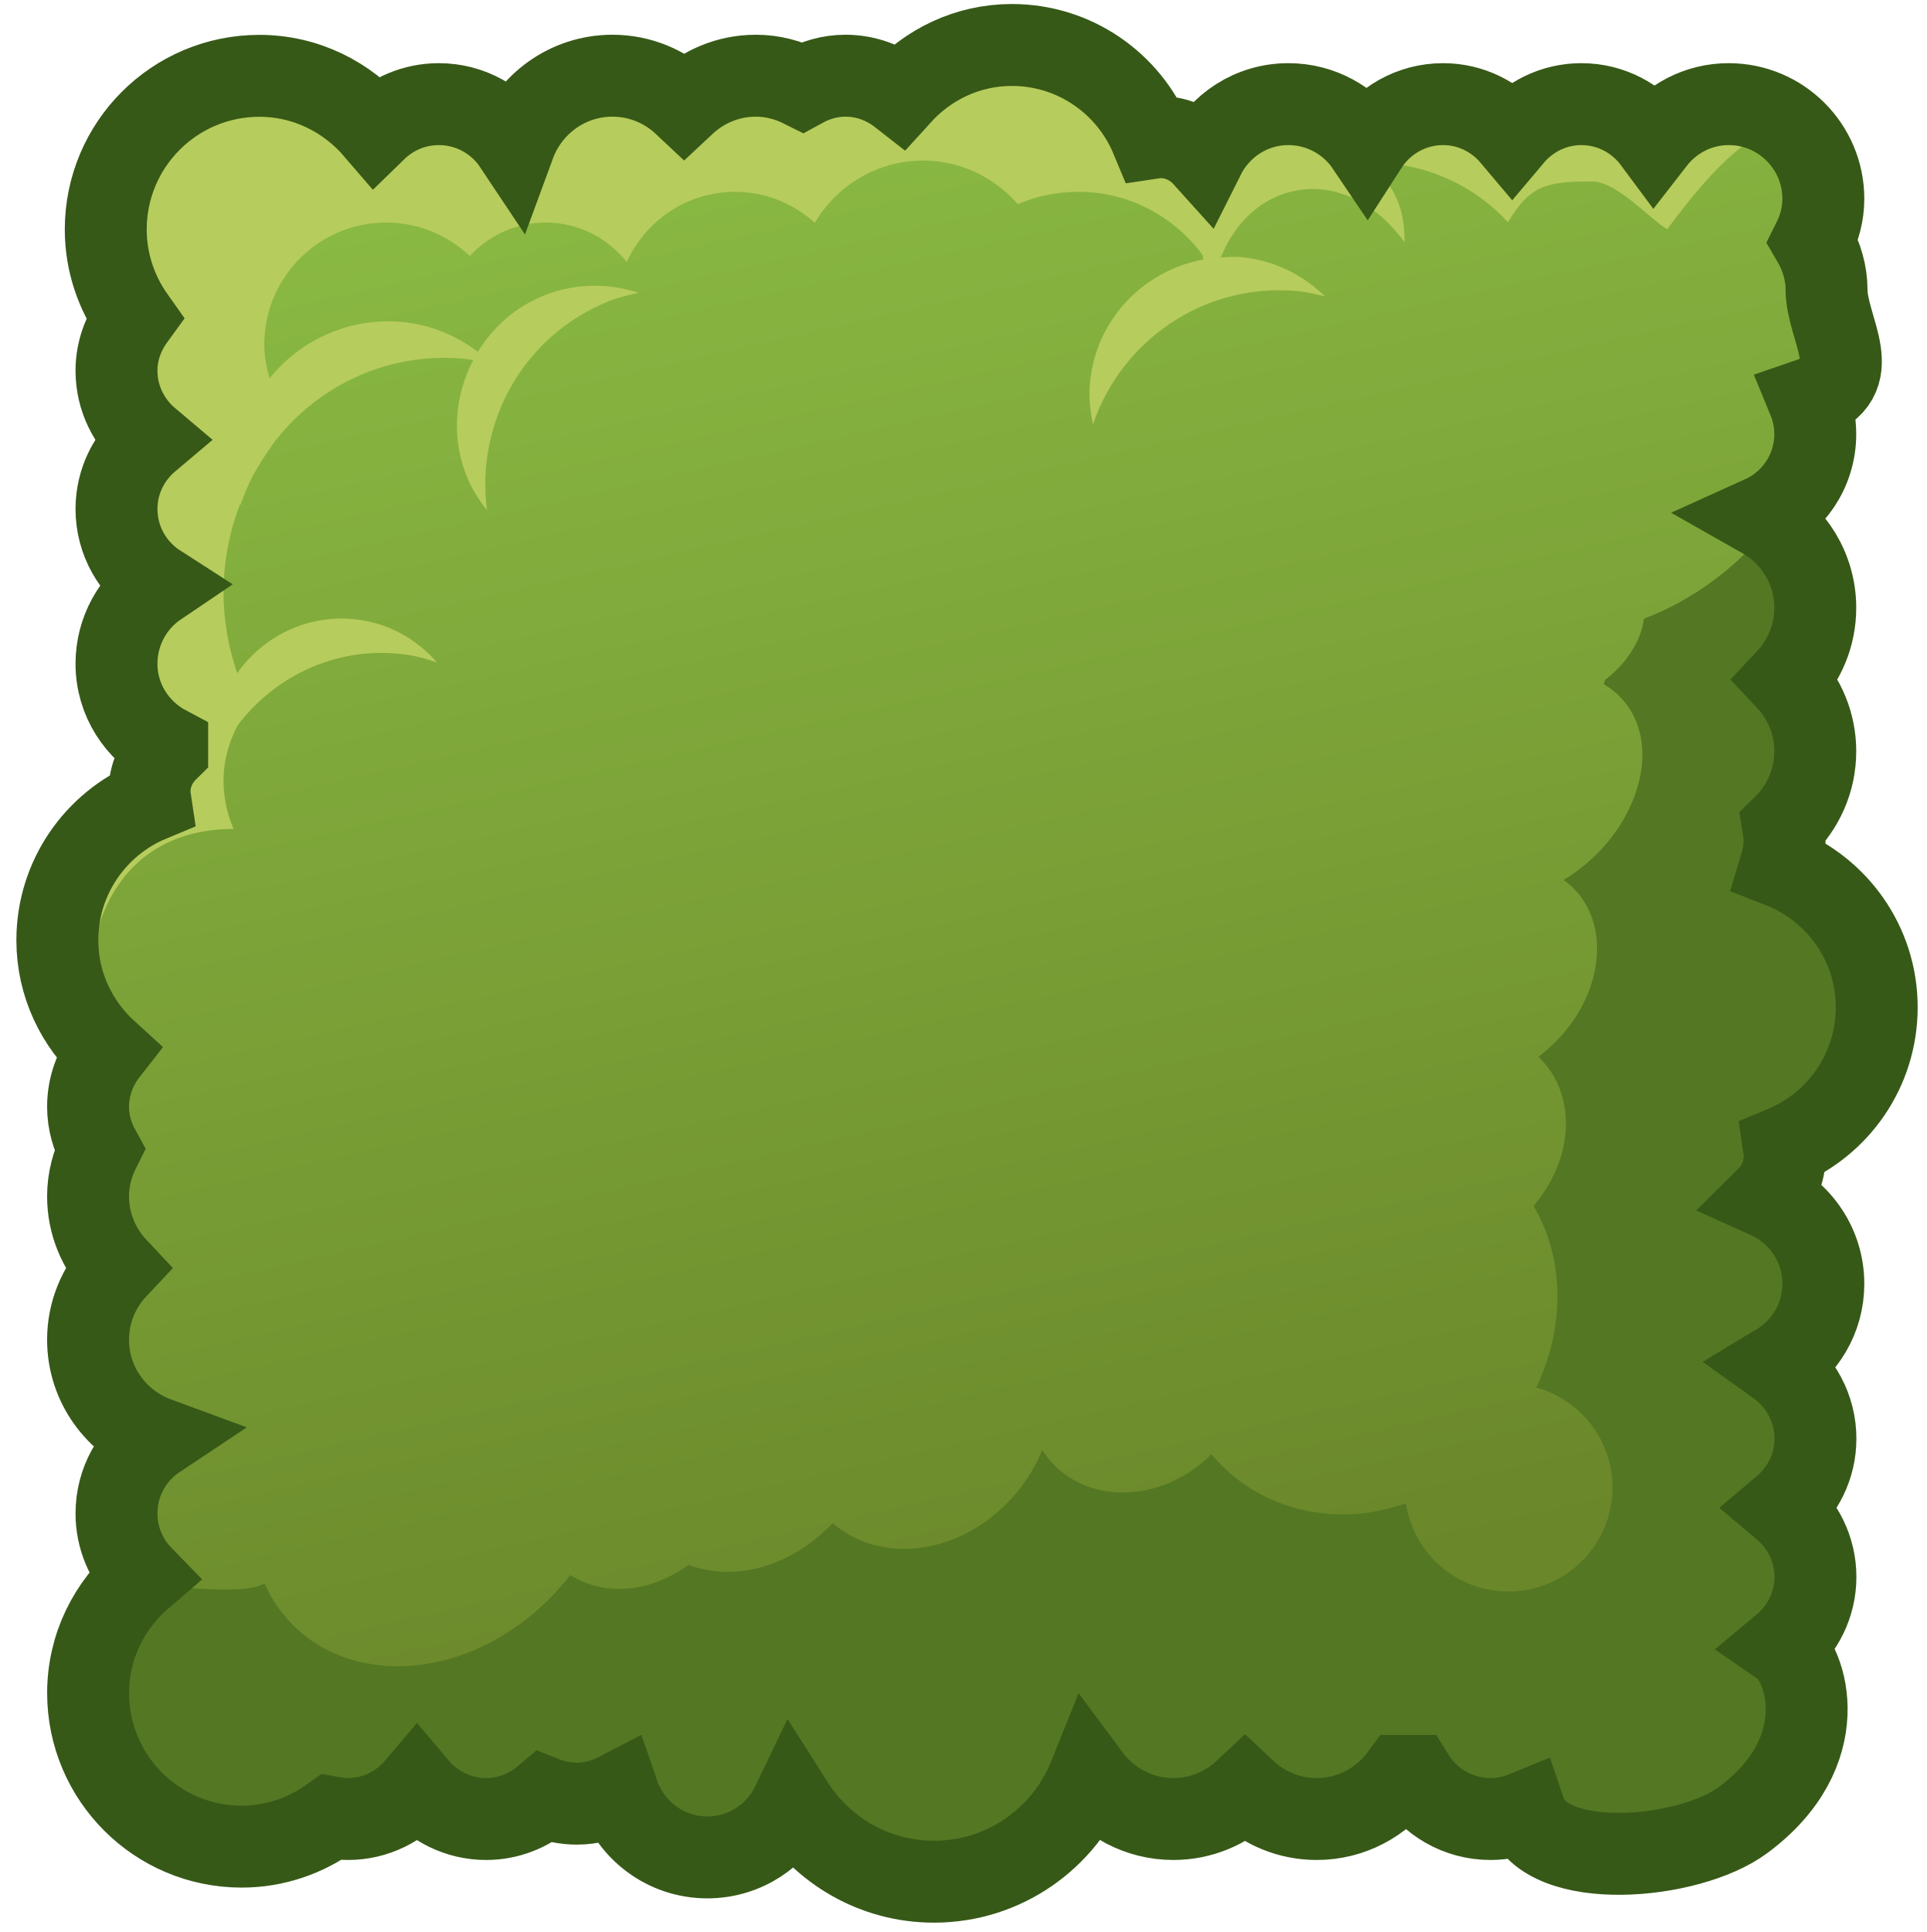
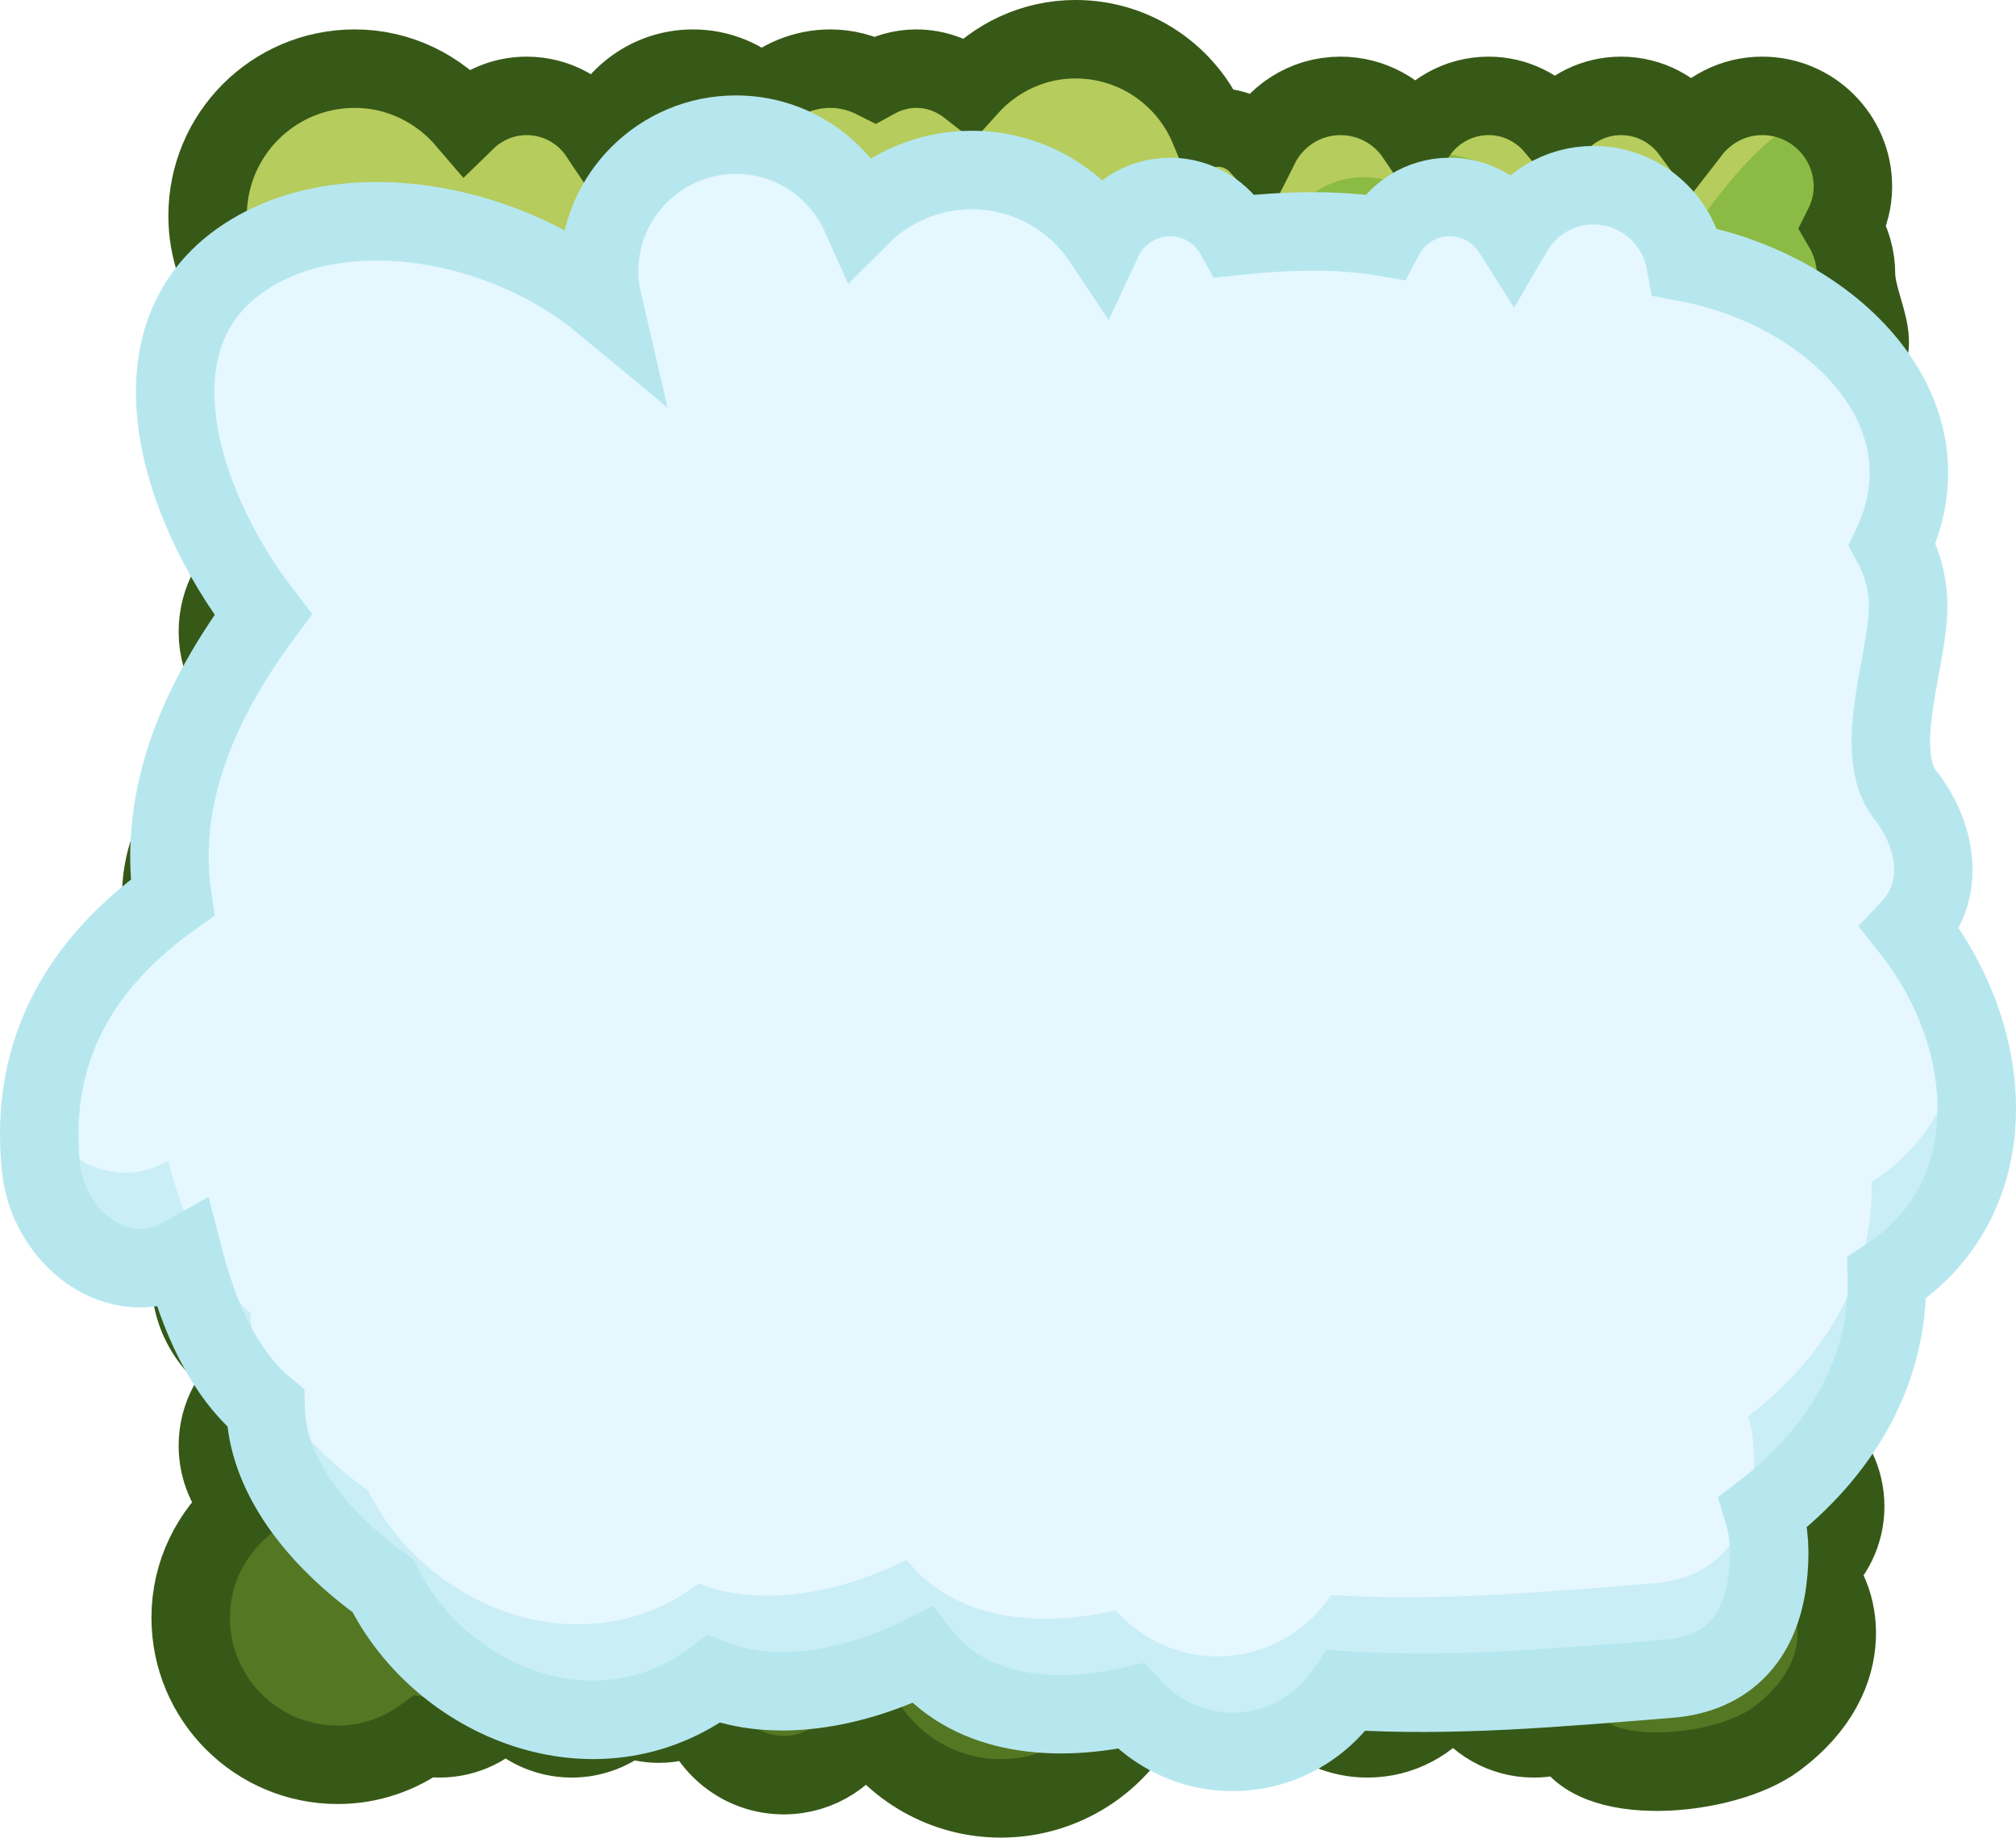
- <svg xmlns="http://www.w3.org/2000/svg" xml:space="preserve" version="1.1" viewBox="0 0 47.035 47.161" enable-background="new 0 0 47.035 47.161">
-   <linearGradient id="a" y2="39.89" gradientUnits="userSpaceOnUse" y1="1.354" x2="27.14" x1="18.365">
-     <stop stop-color="#8BBB44" offset=".002" />
-     <stop stop-color="#6A872A" offset="1" />
-   </linearGradient>
-   <path d="m45.82 24.589c0-1.565-0.979-2.894-2.354-3.43 0.061-0.201 0.104-0.411 0.104-0.633 0-0.119-0.017-0.233-0.035-0.347 0.482-0.467 0.785-1.117 0.785-1.841 0-0.679-0.269-1.292-0.699-1.75 0.431-0.458 0.699-1.071 0.699-1.75 0-0.958-0.531-1.782-1.31-2.222 0.771-0.348 1.31-1.119 1.31-2.02 0-0.301-0.062-0.586-0.17-0.848 1.477-0.504 0.445-1.694 0.445-2.684 0-0.378-0.111-0.8-0.332-1.177 0.157-0.312 0.254-0.66 0.254-1.033 0-1.277-1.035-2.312-2.312-2.312-0.743 0-1.397 0.357-1.82 0.902-0.404-0.545-1.046-0.902-1.776-0.902-0.68 0-1.281 0.312-1.688 0.795-0.406-0.482-1.007-0.795-1.688-0.795-0.782 0-1.466 0.408-1.86 1.02-0.415-0.615-1.119-1.02-1.918-1.02-0.906 0-1.682 0.525-2.062 1.285-0.263-0.292-0.64-0.479-1.063-0.479-0.075 0-0.148 0.011-0.221 0.022-0.555-1.334-1.869-2.272-3.404-2.272-1.083 0-2.048 0.476-2.723 1.22-0.371-0.29-0.832-0.47-1.34-0.47-0.382 0-0.735 0.106-1.048 0.278-0.345-0.173-0.728-0.278-1.14-0.278-0.679 0-1.291 0.269-1.75 0.699-0.458-0.431-1.071-0.699-1.75-0.699-1.104 0-2.036 0.702-2.396 1.682-0.397-0.596-1.074-0.988-1.844-0.988-0.602 0-1.146 0.242-1.545 0.631-0.687-0.801-1.696-1.322-2.837-1.322-2.071 0-3.75 1.679-3.75 3.75 0 0.808 0.261 1.551 0.694 2.162-0.264 0.363-0.432 0.801-0.432 1.285 0 0.68 0.312 1.281 0.795 1.688-0.482 0.406-0.795 1.008-0.795 1.688 0 0.782 0.408 1.467 1.02 1.86-0.615 0.415-1.02 1.12-1.02 1.918 0 0.886 0.506 1.642 1.238 2.029v0.085c-0.263 0.26-0.432 0.613-0.432 1.011 0 0.075 0.011 0.148 0.022 0.221-1.333 0.555-2.272 1.869-2.272 3.404 0 1.083 0.476 2.048 1.22 2.724-0.29 0.371-0.47 0.832-0.47 1.339 0 0.382 0.106 0.735 0.278 1.048-0.173 0.345-0.278 0.729-0.278 1.14 0 0.679 0.269 1.292 0.699 1.75-0.431 0.458-0.699 1.071-0.699 1.75 0 1.104 0.702 2.036 1.682 2.397-0.596 0.396-0.988 1.074-0.988 1.844 0 0.602 0.242 1.145 0.631 1.544-0.804 0.688-1.324 1.697-1.324 2.839 0 2.07 1.679 3.75 3.75 3.75 0.818 0 1.57-0.27 2.187-0.715 0.132 0.024 0.266 0.041 0.404 0.041 0.681 0 1.281-0.312 1.688-0.795 0.406 0.482 1.008 0.795 1.688 0.795 0.544 0 1.036-0.203 1.422-0.529 0.247 0.097 0.513 0.154 0.794 0.154 0.365 0 0.704-0.098 1.007-0.256 0.311 0.91 1.163 1.568 2.179 1.568 0.92 0 1.708-0.541 2.08-1.318 0.726 1.145 1.996 1.911 3.452 1.911 1.722 0 3.189-1.065 3.794-2.571 0.467 0.629 1.208 1.041 2.051 1.041 0.679 0 1.292-0.269 1.75-0.699 0.459 0.431 1.071 0.699 1.75 0.699 0.848 0 1.594-0.416 2.06-1.051h0.304c0.391 0.629 1.083 1.051 1.878 1.051 0.301 0 0.587-0.062 0.849-0.17 0.503 1.477 3.996 1.177 5.319 0.196 2.25-1.667 1.563-3.822 0.961-4.24 0.488-0.406 0.806-1.01 0.806-1.695 0-0.68-0.312-1.281-0.795-1.688 0.482-0.406 0.795-1.008 0.795-1.688 0-0.744-0.371-1.4-0.934-1.803 0.672-0.404 1.127-1.133 1.127-1.976 0-0.939-0.562-1.744-1.367-2.106 0.262-0.26 0.424-0.62 0.424-1.019 0-0.075-0.011-0.148-0.022-0.222 1.33-0.554 2.268-1.867 2.268-3.403z" fill="url(#a)" />
-   <g fill="#B6CC5C">
-     <path d="m2.294 26.255c0.047 0.001 0.093 0.005 0.14 0.007-0.008-0.076-0.008-0.155-0.012-0.233-0.04 0.077-0.097 0.144-0.128 0.226z" />
-     <path d="m42.205 2.544c-0.743 0-1.397 0.357-1.82 0.902-0.404-0.545-1.046-0.902-1.776-0.902-0.68 0-1.281 0.312-1.688 0.795-0.406-0.482-1.007-0.795-1.688-0.795-0.782 0-1.466 0.408-1.86 1.02-0.415-0.615-1.119-1.02-1.918-1.02-0.906 0-1.682 0.525-2.062 1.285-0.263-0.292-0.64-0.479-1.063-0.479-0.075 0-0.148 0.011-0.221 0.022-0.555-1.334-1.869-2.272-3.404-2.272-1.083 0-2.048 0.476-2.723 1.22-0.371-0.29-0.832-0.47-1.34-0.47-0.382 0-0.735 0.106-1.048 0.278-0.345-0.173-0.728-0.278-1.14-0.278-0.679 0-1.291 0.269-1.75 0.699-0.458-0.431-1.071-0.699-1.75-0.699-1.104 0-2.036 0.702-2.396 1.682-0.397-0.596-1.074-0.988-1.844-0.988-0.602 0-1.146 0.242-1.545 0.631-0.687-0.803-1.696-1.324-2.837-1.324-2.071 0-3.75 1.679-3.75 3.75 0 0.808 0.261 1.551 0.694 2.162-0.264 0.363-0.432 0.801-0.432 1.285 0 0.68 0.312 1.281 0.795 1.688-0.482 0.406-0.795 1.008-0.795 1.688 0 0.782 0.408 1.467 1.02 1.86-0.615 0.415-1.02 1.12-1.02 1.918 0 0.886 0.506 1.642 1.238 2.029v0.085c-0.263 0.26-0.432 0.613-0.432 1.011 0 0.075 0.011 0.148 0.022 0.221-1.333 0.555-2.272 1.869-2.272 3.404 0 0.974 0.398 1.84 1.017 2.499-0.63-1.935 0.017-5.216 3.287-5.216-0.157-0.361-0.246-0.759-0.246-1.178 0-0.489 0.129-0.944 0.343-1.349 0.957-1.267 2.548-1.987 4.224-1.711 0.225 0.037 0.437 0.105 0.646 0.176-0.459-0.528-1.086-0.91-1.828-1.032-1.222-0.202-2.384 0.343-3.051 1.291-0.211-0.616-0.334-1.273-0.334-1.961 0-0.765 0.146-1.494 0.403-2.167 0.003 0.011 0.003 0.022 0.006 0.034 0.087-0.262 0.198-0.512 0.322-0.752 0.036-0.066 0.076-0.131 0.114-0.195 0.078-0.136 0.163-0.266 0.252-0.393 0.063-0.091 0.125-0.183 0.192-0.27 1.049-1.319 2.701-2.118 4.51-1.977 0.101 0.008 0.198 0.025 0.296 0.042-0.442 0.844-0.542 1.86-0.166 2.816 0.125 0.316 0.302 0.592 0.503 0.846-0.282-2.143 0.896-4.283 2.999-5.111 0.23-0.09 0.468-0.143 0.702-0.197-0.724-0.234-1.524-0.243-2.286 0.057-0.712 0.28-1.265 0.778-1.638 1.383-0.537-0.403-1.18-0.676-1.899-0.732-1.271-0.1-2.441 0.455-3.185 1.379-0.077-0.262-0.13-0.535-0.13-0.823 0-1.645 1.334-2.978 2.979-2.978 0.791 0 1.506 0.313 2.039 0.817 0.464-0.5 1.12-0.817 1.855-0.817 0.804 0 1.511 0.38 1.977 0.963 0.458-1.009 1.469-1.713 2.648-1.713 0.75 0 1.426 0.291 1.942 0.756 0.537-0.905 1.515-1.519 2.644-1.519 0.926 0 1.746 0.416 2.312 1.062 0.455-0.193 0.955-0.3 1.479-0.3 1.247 0 2.341 0.61 3.03 1.539 0.006 0.036 0.019 0.075 0.025 0.112-1.472 0.27-2.645 1.482-2.775 3.045-0.028 0.34 0.009 0.665 0.077 0.981 0.695-2.046 2.699-3.444 4.95-3.257 0.247 0.021 0.483 0.078 0.717 0.133-0.545-0.529-1.259-0.893-2.075-0.96-0.159-0.013-0.313-0.001-0.469 0.008 0.793-1.979 3.075-2.316 4.483-0.37 0.019-0.95-0.371-1.574-0.938-1.923 0.061-0.002 0.118-0.013 0.179-0.013 1.302 0 2.465 0.562 3.286 1.446 0.539-0.897 0.929-0.993 2.052-0.993 0.599 0 1.36 0.871 1.834 1.167 0.562-0.748 1.825-2.444 2.833-2.444 0.087 0 0.169 0.019 0.253 0.025-0.414-0.389-0.97-0.634-1.585-0.634z" />
+ <svg xmlns="http://www.w3.org/2000/svg" xml:space="preserve" viewBox="0 0 64.228 58.538" version="1.1">
+   <defs>
+     <clipPath id="f">
+       <path d="m24.691 44.611c-0.37 0.29-0.832 0.47-1.34 0.47-0.382 0-0.736-0.107-1.048-0.279-0.344 0.173-0.726 0.279-1.139 0.279-0.68 0-1.291-0.269-1.75-0.699-0.459 0.43-1.072 0.699-1.75 0.699-1.103 0-2.037-0.703-2.396-1.682-0.399 0.596-1.075 0.988-1.844 0.988-0.602 0-1.147-0.242-1.545-0.631-0.688 0.804-1.697 1.325-2.838 1.325-2.072 0-3.75-1.679-3.75-3.75 0-0.808 0.26-1.551 0.693-2.162-0.264-0.364-0.431-0.801-0.431-1.285 0-0.681 0.312-1.282 0.795-1.688-0.483-0.407-0.795-1.008-0.795-1.687 0-0.783 0.408-1.467 1.02-1.861-0.616-0.415-1.02-1.12-1.02-1.918 0-0.886 0.506-1.642 1.238-2.029v-0.086c-0.263-0.259-0.432-0.612-0.432-1.01 0-0.075 0.01-0.149 0.022-0.221-1.334-0.555-2.272-1.869-2.272-3.404 0-1.083 0.475-2.049 1.219-2.724-0.289-0.371-0.469-0.832-0.469-1.338 0-0.383 0.105-0.736 0.277-1.049-0.172-0.343-0.277-0.729-0.277-1.138 0-0.68 0.268-1.293 0.699-1.751-0.431-0.459-0.699-1.072-0.699-1.749 0-1.106 0.701-2.038 1.682-2.399-0.596-0.397-0.988-1.074-0.988-1.844 0-0.601 0.242-1.145 0.631-1.542-0.805-0.69-1.325-1.698-1.325-2.841 0-2.07 1.678-3.749 3.75-3.749 0.819 0 1.571 0.269 2.186 0.714 0.133-0.023 0.265-0.041 0.405-0.041 0.681 0 1.28 0.313 1.687 0.796 0.406-0.483 1.007-0.796 1.688-0.796 0.544 0 1.036 0.203 1.421 0.529 0.248-0.095 0.514-0.154 0.795-0.154 0.365 0 0.703 0.098 1.006 0.256 0.31-0.91 1.164-1.568 2.179-1.568 0.92 0 1.708 0.541 2.08 1.319 0.725-1.145 1.997-1.911 3.452-1.911 1.722 0 3.189 1.065 3.794 2.57 0.467-0.629 1.207-1.041 2.051-1.041 0.678 0 1.291 0.27 1.75 0.699 0.459-0.429 1.07-0.699 1.75-0.699 0.847 0 1.593 0.417 2.059 1.051h0.304c0.391-0.629 1.083-1.051 1.877-1.051 0.301 0 0.588 0.063 0.85 0.17 0.502-1.476 3.996-1.175 5.318-0.195 2.25 1.666 1.565 3.822 0.961 4.24 0.488 0.406 0.807 1.009 0.807 1.695 0 0.68-0.313 1.282-0.795 1.688 0.482 0.407 0.795 1.008 0.795 1.687 0 0.745-0.371 1.401-0.934 1.803 0.672 0.404 1.127 1.133 1.127 1.975 0 0.939-0.562 1.744-1.367 2.107 0.262 0.26 0.424 0.62 0.424 1.017 0 0.077-0.012 0.149-0.023 0.224 1.333 0.554 2.273 1.866 2.273 3.402 0 1.566-0.978 2.894-2.354 3.43 0.061 0.201 0.104 0.411 0.104 0.633 0 0.119-0.018 0.233-0.035 0.347 0.482 0.467 0.785 1.116 0.785 1.84 0 0.679-0.269 1.293-0.7 1.751 0.431 0.458 0.7 1.071 0.7 1.749 0 0.959-0.531 1.782-1.311 2.222 0.772 0.348 1.311 1.119 1.311 2.02 0 0.301-0.062 0.586-0.17 0.847 1.476 0.504 0.445 1.695 0.445 2.684 0 0.378-0.111 0.8-0.332 1.177 0.156 0.312 0.254 0.66 0.254 1.033 0 1.277-1.035 2.312-2.312 2.312-0.745 0-1.399-0.357-1.821-0.902-0.404 0.545-1.047 0.902-1.777 0.902-0.68 0-1.281-0.312-1.687-0.795-0.407 0.483-1.006 0.795-1.688 0.795-0.781 0-1.465-0.408-1.859-1.02-0.417 0.616-1.12 1.02-1.918 1.02-0.906 0-1.682-0.526-2.063-1.285-0.262 0.292-0.639 0.479-1.063 0.479-0.075 0-0.148-0.011-0.22-0.023-0.555 1.334-1.869 2.273-3.404 2.273-1.084 0-2.048-0.476-2.723-1.22" />
+     </clipPath>
+     <linearGradient id="b" gradientUnits="userSpaceOnUse" gradientTransform="matrix(8.7752 -38.536 -38.536 -8.7752 21.075 45.579)">
+       <stop stop-color="#8bbb44" offset="0" />
+       <stop stop-color="#6a872a" offset="1" />
+     </linearGradient>
+     <clipPath id="e">
+       <path d="m0 46.831h51.382v-46.831h-51.382v46.831z" />
+     </clipPath>
+     <clipPath id="d">
+       <path d="m15.268 39.91c0-0.277 0.038-0.541 0.1-0.8-2.357 1.956-6.09 2.737-8.63 1.454-3.698-1.868-2.275-6.491-0.032-9.394-1.6-2.162-2.69-4.594-2.312-7.213-2.271-1.619-3.674-3.826-3.347-6.906 0.181-1.71 1.927-3.199 3.625-2.234 0.398-1.546 1.026-2.975 2.096-3.869 0.035-1.694 1.293-3.313 3-4.535 1.437-2.936 5.428-4.622 8.425-2.374 1.515-0.602 3.514-0.285 5.303 0.606 1.136-1.447 3.164-1.774 5.327-1.292 0.639-0.712 1.557-1.168 2.589-1.168 1.215 0 2.283 0.624 2.908 1.565 2.683-0.172 5.392 0.072 8.227 0.301 1.495 0.119 2.314 1.058 2.5 2.5 0.087 0.683 0.048 1.254-0.104 1.752 1.967 1.51 3.197 3.57 3.149 5.968 3.051 1.971 2.851 6.059 0.595 8.9 0.934 0.989 0.65 2.42-0.123 3.397-0.9 1.138 0.125 3.576 0.068 4.935-0.023 0.56-0.175 1.034-0.402 1.457 1.588 3.391-1.543 6.499-5.271 7.188-0.202 1.115-1.172 1.964-2.346 1.964-0.881 0-1.643-0.483-2.057-1.194-0.337 0.534-0.928 0.893-1.607 0.893-0.73 0-1.356-0.415-1.674-1.019-1.179 0.202-2.467 0.164-3.789 0.025-0.324 0.589-0.942 0.994-1.663 0.994-0.763 0-1.417-0.453-1.72-1.101-0.719 1.078-1.943 1.789-3.337 1.789-1.104 0-2.102-0.446-2.828-1.169-0.544 1.218-1.761 2.069-3.181 2.069-1.927 0-3.489-1.562-3.489-3.489" />
+     </clipPath>
+     <linearGradient id="a" gradientUnits="userSpaceOnUse" gradientTransform="matrix(38.666 -2.6669 -2.6669 -38.666 3.2744 24.249)">
+       <stop stop-color="#e5f7ff" offset="0" />
+       <stop stop-color="#eef7ff" offset=".27" />
+       <stop stop-color="#e4f7ff" offset=".429" />
+       <stop stop-color="#eef7ff" offset="1" />
+     </linearGradient>
+     <clipPath id="c">
+       <path d="m0 46.831h51.382v-46.831h-51.382v46.831z" />
+     </clipPath>
+     <clipPath id="g">
+       <path d="m1.007 20.809h49.374v-18.623h-49.374v18.623z" />
+     </clipPath>
+   </defs>
+   <g transform="matrix(1.25 0 0 -1.25 0 58.538)">
+     <g clip-path="url(#f)">
+       <path fill="url(#b)" d="m24.691 44.611c-0.37 0.29-0.832 0.47-1.34 0.47-0.382 0-0.736-0.107-1.048-0.279-0.344 0.173-0.726 0.279-1.139 0.279-0.68 0-1.291-0.269-1.75-0.699-0.459 0.43-1.072 0.699-1.75 0.699-1.103 0-2.037-0.703-2.396-1.682-0.399 0.596-1.075 0.988-1.844 0.988-0.602 0-1.147-0.242-1.545-0.631-0.688 0.804-1.697 1.325-2.838 1.325-2.072 0-3.75-1.679-3.75-3.75 0-0.808 0.26-1.551 0.693-2.162-0.264-0.364-0.431-0.801-0.431-1.285 0-0.681 0.312-1.282 0.795-1.688-0.483-0.407-0.795-1.008-0.795-1.687 0-0.783 0.408-1.467 1.02-1.861-0.616-0.415-1.02-1.12-1.02-1.918 0-0.886 0.506-1.642 1.238-2.029v-0.086c-0.263-0.259-0.432-0.612-0.432-1.01 0-0.075 0.01-0.149 0.022-0.221-1.334-0.555-2.272-1.869-2.272-3.404 0-1.083 0.475-2.049 1.219-2.724-0.289-0.371-0.469-0.832-0.469-1.338 0-0.383 0.105-0.736 0.277-1.049-0.172-0.343-0.277-0.729-0.277-1.138 0-0.68 0.268-1.293 0.699-1.751-0.431-0.459-0.699-1.072-0.699-1.749 0-1.106 0.701-2.038 1.682-2.399-0.596-0.397-0.988-1.074-0.988-1.844 0-0.601 0.242-1.145 0.631-1.542-0.805-0.69-1.325-1.698-1.325-2.841 0-2.07 1.678-3.749 3.75-3.749 0.819 0 1.571 0.269 2.186 0.714 0.133-0.023 0.265-0.041 0.405-0.041 0.681 0 1.28 0.313 1.687 0.796 0.406-0.483 1.007-0.796 1.688-0.796 0.544 0 1.036 0.203 1.421 0.529 0.248-0.095 0.514-0.154 0.795-0.154 0.365 0 0.703 0.098 1.006 0.256 0.31-0.91 1.164-1.568 2.179-1.568 0.92 0 1.708 0.541 2.08 1.319 0.725-1.145 1.997-1.911 3.452-1.911 1.722 0 3.189 1.065 3.794 2.57 0.467-0.629 1.207-1.041 2.051-1.041 0.678 0 1.291 0.27 1.75 0.699 0.459-0.429 1.07-0.699 1.75-0.699 0.847 0 1.593 0.417 2.059 1.051h0.304c0.391-0.629 1.083-1.051 1.877-1.051 0.301 0 0.588 0.063 0.85 0.17 0.502-1.476 3.996-1.175 5.318-0.195 2.25 1.666 1.565 3.822 0.961 4.24 0.488 0.406 0.807 1.009 0.807 1.695 0 0.68-0.313 1.282-0.795 1.688 0.482 0.407 0.795 1.008 0.795 1.687 0 0.745-0.371 1.401-0.934 1.803 0.672 0.404 1.127 1.133 1.127 1.975 0 0.939-0.562 1.744-1.367 2.107 0.262 0.26 0.424 0.62 0.424 1.017 0 0.077-0.012 0.149-0.023 0.224 1.333 0.554 2.273 1.866 2.273 3.402 0 1.566-0.978 2.894-2.354 3.43 0.061 0.201 0.104 0.411 0.104 0.633 0 0.119-0.018 0.233-0.035 0.347 0.482 0.467 0.785 1.116 0.785 1.84 0 0.679-0.269 1.293-0.7 1.751 0.431 0.458 0.7 1.071 0.7 1.749 0 0.959-0.531 1.782-1.311 2.222 0.772 0.348 1.311 1.119 1.311 2.02 0 0.301-0.062 0.586-0.17 0.847 1.476 0.504 0.445 1.695 0.445 2.684 0 0.378-0.111 0.8-0.332 1.177 0.156 0.312 0.254 0.66 0.254 1.033 0 1.277-1.035 2.312-2.312 2.312-0.745 0-1.399-0.357-1.821-0.902-0.404 0.545-1.047 0.902-1.777 0.902-0.68 0-1.281-0.312-1.687-0.795-0.407 0.483-1.006 0.795-1.688 0.795-0.781 0-1.465-0.408-1.859-1.02-0.417 0.616-1.12 1.02-1.918 1.02-0.906 0-1.682-0.526-2.063-1.285-0.262 0.292-0.639 0.479-1.063 0.479-0.075 0-0.148-0.011-0.22-0.023-0.555 1.334-1.869 2.273-3.404 2.273-1.084 0-2.048-0.476-2.723-1.22" />
+     </g>
+     <g clip-path="url(#e)">
+       <g transform="translate(5.002 20.676)">
+         <path fill="#b6cc5c" d="m0 0c0.047 0 0.094-0.004 0.141-0.006-0.008 0.076-0.008 0.154-0.012 0.233-0.041-0.077-0.098-0.145-0.129-0.227" />
+       </g>
+       <g transform="translate(44.914 44.387)">
+         <path fill="#b6cc5c" d="m0 0c-0.744 0-1.398-0.357-1.82-0.902-0.405 0.545-1.047 0.902-1.778 0.902-0.679 0-1.281-0.312-1.687-0.795-0.406 0.483-1.006 0.795-1.688 0.795-0.781 0-1.465-0.408-1.859-1.02-0.416 0.616-1.119 1.02-1.918 1.02-0.906 0-1.682-0.525-2.063-1.285-0.261 0.292-0.638 0.478-1.062 0.478-0.076 0-0.148-0.01-0.221-0.022-0.554 1.334-1.869 2.272-3.404 2.272-1.083 0-2.048-0.475-2.722-1.219-0.371 0.29-0.832 0.469-1.34 0.469-0.383 0-0.736-0.106-1.049-0.278-0.344 0.173-0.726 0.278-1.139 0.278-0.679 0-1.291-0.268-1.75-0.699-0.458 0.431-1.072 0.699-1.75 0.699-1.103 0-2.037-0.702-2.396-1.681-0.398 0.595-1.074 0.988-1.844 0.988-0.601 0-1.146-0.242-1.545-0.631-0.687 0.804-1.697 1.324-2.838 1.324-2.072 0-3.75-1.678-3.75-3.75 0-0.807 0.26-1.55 0.694-2.162-0.264-0.363-0.432-0.801-0.432-1.285 0-0.68 0.313-1.281 0.795-1.687-0.482-0.407-0.795-1.008-0.795-1.688 0-0.782 0.408-1.467 1.02-1.86-0.616-0.415-1.02-1.12-1.02-1.918 0-0.886 0.506-1.642 1.238-2.03v-0.084c-0.263-0.26-0.431-0.614-0.431-1.011 0-0.075 0.01-0.149 0.021-0.221-1.334-0.556-2.272-1.869-2.272-3.404 0-0.974 0.399-1.84 1.016-2.5-0.628 1.935 0.018 5.217 3.288 5.217-0.157 0.361-0.247 0.758-0.247 1.177 0 0.49 0.129 0.945 0.344 1.349 0.957 1.267 2.547 1.987 4.223 1.711 0.224-0.037 0.437-0.106 0.646-0.176-0.459 0.528-1.086 0.91-1.828 1.032-1.22 0.202-2.383-0.342-3.051-1.291-0.211 0.617-0.334 1.274-0.334 1.961 0 0.765 0.147 1.494 0.405 2.167 0.002-0.011 0.002-0.022 0.006-0.034 0.086 0.262 0.197 0.512 0.322 0.752 0.035 0.066 0.076 0.131 0.113 0.195 0.078 0.136 0.164 0.266 0.252 0.393 0.065 0.091 0.125 0.183 0.193 0.269 1.049 1.32 2.702 2.119 4.51 1.977 0.1-0.008 0.197-0.025 0.295-0.042-0.441-0.844-0.541-1.86-0.166-2.816 0.125-0.317 0.303-0.592 0.504-0.846-0.283 2.142 0.897 4.283 2.998 5.111 0.231 0.09 0.469 0.143 0.703 0.197-0.724 0.235-1.525 0.244-2.287-0.056-0.711-0.28-1.264-0.778-1.637-1.383-0.537 0.403-1.179 0.676-1.9 0.732-1.271 0.1-2.441-0.455-3.184-1.378-0.078 0.261-0.13 0.535-0.13 0.823 0 1.644 1.334 2.977 2.978 2.977 0.791 0 1.506-0.313 2.039-0.817 0.463 0.5 1.119 0.817 1.856 0.817 0.802 0 1.509-0.38 1.976-0.963 0.457 1.009 1.469 1.713 2.649 1.713 0.75 0 1.425-0.291 1.941-0.756 0.537 0.906 1.516 1.519 2.645 1.519 0.925 0 1.746-0.416 2.31-1.062 0.455 0.193 0.955 0.299 1.48 0.299 1.246 0 2.34-0.61 3.029-1.539 0.006-0.036 0.02-0.075 0.026-0.112-1.471-0.27-2.645-1.482-2.776-3.045-0.027-0.34 0.01-0.665 0.078-0.981 0.696 2.045 2.7 3.444 4.95 3.256 0.248-0.021 0.484-0.078 0.716-0.132-0.544 0.529-1.257 0.892-2.074 0.96-0.16 0.012-0.314 0.001-0.468-0.008 0.792 1.979 3.074 2.316 4.482 0.37 0.019 0.95-0.371 1.574-0.938 1.923 0.061 0.002 0.118 0.012 0.178 0.012 1.303 0 2.465-0.562 3.287-1.446 0.539 0.898 0.928 0.993 2.051 0.993 0.6 0 1.361-0.871 1.834-1.167 0.563 0.748 1.826 2.445 2.834 2.445 0.086 0 0.168-0.019 0.252-0.026-0.414 0.392-0.969 0.636-1.584 0.636" />
+       </g>
+       <g transform="translate(46.263 34.666)">
+         <path fill="#547723" d="m0 0c0.467 0.406 0.766 1.001 0.766 1.668 0 0.029-0.008 0.057-0.01 0.086-0.039-0.157-0.061-0.309-0.117-0.471-0.16-0.446-0.377-0.876-0.639-1.283" />
+       </g>
+       <g transform="translate(48.611 22.342)">
+         <path fill="#547723" d="m0 0c0 1.566-0.979 2.894-2.354 3.43 0.061 0.201 0.104 0.411 0.104 0.633 0 0.119-0.016 0.233-0.035 0.347 0.482 0.466 0.785 1.117 0.785 1.84 0 0.679-0.268 1.292-0.699 1.75 0.431 0.458 0.699 1.072 0.699 1.75 0 0.874-0.453 1.621-1.121 2.082-0.811-1.045-1.926-1.887-3.143-2.344-0.013-0.088-0.029-0.175-0.056-0.267-0.147-0.48-0.479-0.911-0.895-1.231-0.012-0.041-0.019-0.062-0.031-0.103 0.771-0.452 1.129-1.353 0.848-2.424-0.252-0.964-0.954-1.828-1.829-2.354 0.643-0.456 0.956-1.276 0.76-2.228-0.17-0.826-0.691-1.572-1.375-2.09 0.506-0.477 0.766-1.201 0.639-2.037-0.09-0.596-0.371-1.145-0.758-1.602 0.438-0.74 0.656-1.656 0.563-2.662-0.057-0.623-0.233-1.219-0.495-1.771 1.071-0.299 1.86-1.27 1.86-2.436 0-1.404-1.137-2.543-2.541-2.543-1.272 0-2.315 0.936-2.502 2.155-0.426-0.141-0.863-0.247-1.322-0.266-1.422-0.061-2.643 0.519-3.426 1.463-0.524-0.518-1.207-0.867-1.946-0.926-0.943-0.074-1.746 0.336-2.183 1.029-0.522-1.258-1.689-2.238-3.029-2.39-0.824-0.094-1.555 0.146-2.09 0.605-0.578-0.605-1.326-1.039-2.148-1.158-0.496-0.072-0.957-0.01-1.369 0.141-0.383-0.272-0.815-0.475-1.276-0.551-0.613-0.102-1.168 0.023-1.611 0.303-0.834-1.065-1.994-1.866-3.307-2.131-1.857-0.379-3.478 0.4-4.16 1.92-0.088-0.036-0.178-0.069-0.271-0.09-0.522-0.121-2.389-0.033-2.713 0.26-0.766-0.891-1.16-2.227-1.172-2.229-0.035-0.201-0.07-0.4-0.07-0.611 0-2.071 1.679-3.75 3.75-3.75 0.818 0 1.57 0.269 2.187 0.715 0.131-0.024 0.266-0.041 0.404-0.041 0.68 0 1.282 0.312 1.688 0.794 0.406-0.482 1.008-0.794 1.687-0.794 0.543 0 1.036 0.203 1.422 0.529 0.246-0.096 0.512-0.154 0.793-0.154 0.365 0 0.705 0.097 1.008 0.255 0.311-0.91 1.162-1.568 2.178-1.568 0.92 0 1.709 0.541 2.08 1.318 0.726-1.144 1.996-1.91 3.453-1.91 1.72 0 3.189 1.065 3.792 2.571 0.467-0.629 1.209-1.041 2.051-1.041 0.68 0 1.293 0.269 1.75 0.699 0.459-0.43 1.072-0.699 1.75-0.699 0.848 0 1.594 0.416 2.061 1.05h0.302c0.391-0.629 1.084-1.05 1.879-1.05 0.301 0 0.586 0.062 0.848 0.169 0.504-1.476 3.996-1.175 5.32-0.195 2.25 1.666 1.563 3.822 0.961 4.24 0.489 0.407 0.805 1.01 0.805 1.696 0 0.679-0.312 1.281-0.795 1.687 0.483 0.406 0.795 1.008 0.795 1.688 0 0.744-0.371 1.4-0.934 1.802 0.672 0.405 1.127 1.133 1.127 1.975 0 0.939-0.562 1.744-1.367 2.107 0.262 0.26 0.424 0.62 0.424 1.018 0 0.076-0.01 0.148-0.021 0.223 1.334 0.554 2.271 1.867 2.271 3.402" />
+       </g>
+       <g transform="translate(48.529 22.342)">
+         <path d="m0 0c0 1.566-0.979 2.894-2.354 3.43 0.061 0.201 0.104 0.411 0.104 0.633 0 0.119-0.018 0.233-0.035 0.347 0.482 0.466 0.785 1.117 0.785 1.84 0 0.679-0.27 1.292-0.699 1.75 0.429 0.458 0.699 1.072 0.699 1.75 0 0.958-0.531 1.783-1.311 2.222 0.772 0.348 1.311 1.119 1.311 2.02 0 0.3-0.062 0.586-0.17 0.847 1.477 0.504 0.445 1.695 0.445 2.684 0 0.378-0.111 0.8-0.332 1.177 0.157 0.312 0.254 0.66 0.254 1.033 0 1.277-1.035 2.312-2.312 2.312-0.744 0-1.399-0.357-1.821-0.902-0.404 0.545-1.046 0.902-1.777 0.902-0.68 0-1.281-0.312-1.687-0.795-0.407 0.483-1.006 0.795-1.688 0.795-0.781 0-1.465-0.408-1.859-1.019-0.416 0.615-1.119 1.019-1.918 1.019-0.906 0-1.682-0.525-2.063-1.285-0.261 0.292-0.638 0.479-1.062 0.479-0.076 0-0.149-0.011-0.221-0.023-0.555 1.334-1.869 2.273-3.404 2.273-1.084 0-2.049-0.476-2.722-1.22-0.371 0.29-0.832 0.47-1.34 0.47-0.383 0-0.737-0.107-1.049-0.279-0.344 0.173-0.727 0.279-1.139 0.279-0.679 0-1.291-0.269-1.75-0.699-0.459 0.43-1.072 0.699-1.75 0.699-1.103 0-2.037-0.702-2.396-1.682-0.399 0.596-1.074 0.988-1.844 0.988-0.602 0-1.146-0.242-1.545-0.63-0.687 0.803-1.697 1.324-2.838 1.324-2.072 0-3.75-1.679-3.75-3.75 0-0.808 0.26-1.551 0.694-2.162-0.264-0.364-0.432-0.801-0.432-1.285 0-0.68 0.312-1.282 0.795-1.688-0.483-0.406-0.795-1.008-0.795-1.687 0-0.783 0.408-1.467 1.019-1.861-0.615-0.415-1.019-1.12-1.019-1.918 0-0.886 0.506-1.641 1.238-2.029v-0.085c-0.263-0.26-0.431-0.613-0.431-1.011 0-0.075 0.009-0.148 0.021-0.221-1.334-0.555-2.272-1.869-2.272-3.404 0-1.083 0.475-2.048 1.219-2.724-0.289-0.371-0.468-0.832-0.468-1.338 0-0.383 0.105-0.736 0.277-1.049-0.172-0.343-0.277-0.728-0.277-1.138 0-0.68 0.267-1.293 0.699-1.75-0.432-0.459-0.699-1.073-0.699-1.75 0-1.106 0.701-2.037 1.681-2.399-0.595-0.396-0.988-1.074-0.988-1.844 0-0.601 0.242-1.144 0.631-1.542-0.805-0.69-1.324-1.698-1.324-2.84 0-2.071 1.677-3.75 3.75-3.75 0.818 0 1.57 0.269 2.185 0.715 0.133-0.024 0.266-0.041 0.404-0.041 0.682 0 1.282 0.312 1.688 0.794 0.406-0.482 1.008-0.794 1.687-0.794 0.545 0 1.038 0.203 1.422 0.529 0.248-0.096 0.514-0.154 0.795-0.154 0.365 0 0.703 0.097 1.006 0.255 0.311-0.91 1.164-1.568 2.18-1.568 0.92 0 1.707 0.541 2.08 1.318 0.724-1.144 1.996-1.91 3.451-1.91 1.722 0 3.189 1.065 3.794 2.571 0.467-0.629 1.207-1.041 2.051-1.041 0.678 0 1.291 0.269 1.75 0.699 0.459-0.43 1.071-0.699 1.75-0.699 0.848 0 1.594 0.416 2.059 1.05h0.304c0.391-0.629 1.083-1.05 1.877-1.05 0.301 0 0.588 0.062 0.85 0.169 0.502-1.476 3.996-1.175 5.318-0.195 2.25 1.666 1.565 3.822 0.961 4.24 0.489 0.407 0.807 1.01 0.807 1.696 0 0.679-0.312 1.281-0.795 1.687 0.483 0.406 0.795 1.008 0.795 1.688 0 0.744-0.371 1.4-0.934 1.802 0.672 0.405 1.127 1.133 1.127 1.975 0 0.939-0.562 1.744-1.367 2.107 0.262 0.26 0.424 0.62 0.424 1.018 0 0.076-0.012 0.148-0.023 0.223 1.334 0.554 2.273 1.867 2.273 3.402z" stroke="#375917" stroke-miterlimit="10" stroke-width="2" fill="none" />
+       </g>
+     </g>
+     <g clip-path="url(#d)">
+       <path fill="url(#a)" d="m15.268 39.91c0-0.277 0.038-0.541 0.1-0.8-2.357 1.956-6.09 2.737-8.63 1.454-3.698-1.868-2.275-6.491-0.032-9.394-1.6-2.162-2.69-4.594-2.312-7.213-2.271-1.619-3.674-3.826-3.347-6.906 0.181-1.71 1.927-3.199 3.625-2.234 0.398-1.546 1.026-2.975 2.096-3.869 0.035-1.694 1.293-3.313 3-4.535 1.437-2.936 5.428-4.622 8.425-2.374 1.515-0.602 3.514-0.285 5.303 0.606 1.136-1.447 3.164-1.774 5.327-1.292 0.639-0.712 1.557-1.168 2.589-1.168 1.215 0 2.283 0.624 2.908 1.565 2.683-0.172 5.392 0.072 8.227 0.301 1.495 0.119 2.314 1.058 2.5 2.5 0.087 0.683 0.048 1.254-0.104 1.752 1.967 1.51 3.197 3.57 3.149 5.968 3.051 1.971 2.851 6.059 0.595 8.9 0.934 0.989 0.65 2.42-0.123 3.397-0.9 1.138 0.125 3.576 0.068 4.935-0.023 0.56-0.175 1.034-0.402 1.457 1.588 3.391-1.543 6.499-5.271 7.188-0.202 1.115-1.172 1.964-2.346 1.964-0.881 0-1.643-0.483-2.057-1.194-0.337 0.534-0.928 0.893-1.607 0.893-0.73 0-1.356-0.415-1.674-1.019-1.179 0.202-2.467 0.164-3.789 0.025-0.324 0.589-0.942 0.994-1.663 0.994-0.763 0-1.417-0.453-1.72-1.101-0.719 1.078-1.943 1.789-3.337 1.789-1.104 0-2.102-0.446-2.828-1.169-0.544 1.218-1.761 2.069-3.181 2.069-1.927 0-3.489-1.562-3.489-3.489" />
+     </g>
+     <g clip-path="url(#c)">
+       <g transform="translate(48.687 23.171)">
+         <path d="m0 0c0.934 0.988 0.65 2.419-0.123 3.396-0.9 1.139 0.125 3.577 0.068 4.935-0.023 0.561-0.175 1.034-0.402 1.457 1.588 3.392-1.543 6.499-5.272 7.189-0.201 1.115-1.171 1.963-2.345 1.963-0.881 0-1.643-0.483-2.057-1.194-0.338 0.535-0.928 0.894-1.607 0.894-0.731 0-1.356-0.415-1.674-1.019-1.18 0.201-2.467 0.164-3.789 0.025-0.324 0.589-0.942 0.994-1.662 0.994-0.764 0-1.418-0.453-1.721-1.102-0.719 1.078-1.943 1.789-3.336 1.789-1.105 0-2.103-0.446-2.829-1.169-0.544 1.218-1.761 2.07-3.181 2.07-1.927 0-3.489-1.563-3.489-3.49 0-0.276 0.039-0.541 0.099-0.799-2.355 1.956-6.089 2.737-8.629 1.454-3.697-1.868-2.275-6.492-0.032-9.395-1.601-2.161-2.69-4.594-2.312-7.212-2.27-1.619-3.674-3.827-3.347-6.907 0.181-1.709 1.927-3.199 3.625-2.234 0.397-1.545 1.026-2.975 2.096-3.869 0.035-1.693 1.294-3.313 3-4.535 1.437-2.936 5.427-4.621 8.425-2.373 1.515-0.602 3.514-0.285 5.303 0.605 1.136-1.447 3.164-1.773 5.328-1.291 0.638-0.713 1.556-1.168 2.588-1.168 1.214 0 2.283 0.623 2.908 1.565 2.683-0.172 5.392 0.072 8.226 0.3 1.496 0.12 2.315 1.059 2.5 2.5 0.088 0.684 0.049 1.254-0.103 1.752 1.967 1.51 3.197 3.571 3.148 5.969 3.051 1.971 2.852 6.059 0.596 8.9z" stroke="#b6e7ef" stroke-miterlimit="10" stroke-width="2" fill="none" />
+       </g>
+       <g opacity=".6" clip-path="url(#g)">
+         <g transform="translate(49.99 20.809)">
+           <path fill="#b6e7ef" d="m0 0c-0.055-1.617-0.766-3.123-2.287-4.105 0.049-2.399-1.18-4.459-3.147-5.969 0.153-0.498 0.192-1.069 0.104-1.752-0.186-1.442-1.004-2.381-2.5-2.5-2.836-0.229-5.545-0.473-8.229-0.301-0.625-0.941-1.691-1.564-2.908-1.564-1.031 0-1.947 0.455-2.586 1.168-2.165-0.483-4.193-0.157-5.327 1.291-1.789-0.891-3.789-1.207-5.303-0.606-2.999-2.248-6.99-0.562-8.427 2.373-1.706 1.223-2.966 2.842-3 4.535-1.069 0.895-1.698 2.325-2.095 3.869-1.303-0.74-2.63-0.033-3.261 1.106-0.025-0.418-0.025-0.848 0.023-1.303 0.181-1.709 1.927-3.199 3.625-2.234 0.398-1.545 1.026-2.975 2.096-3.869 0.035-1.694 1.294-3.313 3-4.535 1.437-2.936 5.428-4.622 8.426-2.374 1.514-0.601 3.513-0.285 5.302 0.606 1.136-1.447 3.164-1.773 5.328-1.291 0.639-0.713 1.557-1.168 2.588-1.168 1.215 0 2.283 0.623 2.908 1.564 2.684-0.171 5.393 0.073 8.227 0.301 1.496 0.119 2.314 1.059 2.5 2.5 0.088 0.684 0.048 1.254-0.104 1.752 1.967 1.51 3.197 3.57 3.149 5.969 2.273 1.467 2.74 4.109 1.898 6.537" />
+         </g>
+       </g>
+     </g>
  </g>
-   <path d="m43.555 12.266c0.467-0.406 0.766-1.001 0.766-1.668 0-0.029-0.008-0.057-0.009-0.086-0.04 0.157-0.061 0.309-0.118 0.471-0.16 0.446-0.378 0.876-0.639 1.283z" fill="#547723" />
-   <path d="m45.903 24.589c0-1.565-0.979-2.894-2.354-3.43 0.061-0.201 0.104-0.411 0.104-0.633 0-0.119-0.017-0.233-0.035-0.347 0.482-0.467 0.785-1.117 0.785-1.841 0-0.679-0.269-1.292-0.699-1.75 0.431-0.458 0.699-1.071 0.699-1.75 0-0.873-0.453-1.62-1.121-2.081-0.812 1.045-1.926 1.887-3.144 2.344-0.013 0.088-0.028 0.175-0.056 0.267-0.146 0.48-0.479 0.911-0.896 1.231-0.012 0.041-0.019 0.062-0.03 0.103 0.771 0.452 1.128 1.354 0.848 2.424-0.252 0.965-0.953 1.828-1.828 2.354 0.642 0.456 0.954 1.275 0.759 2.228-0.169 0.827-0.69 1.573-1.375 2.09 0.506 0.478 0.766 1.202 0.64 2.038-0.09 0.596-0.372 1.144-0.759 1.602 0.438 0.739 0.657 1.655 0.563 2.662-0.058 0.623-0.233 1.219-0.495 1.771 1.07 0.299 1.86 1.271 1.86 2.437 0 1.404-1.138 2.542-2.542 2.542-1.271 0-2.314-0.935-2.502-2.153-0.425 0.141-0.863 0.245-1.322 0.265-1.422 0.062-2.643-0.52-3.426-1.463-0.522 0.518-1.207 0.867-1.944 0.926-0.944 0.075-1.746-0.335-2.185-1.028-0.521 1.258-1.688 2.237-3.028 2.391-0.824 0.094-1.555-0.146-2.09-0.606-0.578 0.605-1.327 1.04-2.148 1.159-0.497 0.072-0.958 0.009-1.37-0.141-0.383 0.271-0.813 0.475-1.275 0.551-0.613 0.102-1.167-0.023-1.611-0.303-0.833 1.063-1.994 1.864-3.306 2.131-1.857 0.378-3.479-0.401-4.16-1.92-0.089 0.035-0.179 0.068-0.272 0.09-0.521 0.12-2.388 0.032-2.713-0.26-0.766 0.891-1.159 2.226-1.172 2.229-0.034 0.2-0.069 0.4-0.069 0.61 0 2.07 1.679 3.75 3.75 3.75 0.818 0 1.57-0.27 2.187-0.715 0.132 0.024 0.266 0.041 0.404 0.041 0.681 0 1.281-0.312 1.688-0.795 0.406 0.482 1.008 0.795 1.688 0.795 0.544 0 1.036-0.203 1.422-0.529 0.247 0.097 0.513 0.154 0.794 0.154 0.365 0 0.704-0.098 1.007-0.256 0.311 0.91 1.163 1.568 2.179 1.568 0.92 0 1.708-0.541 2.08-1.318 0.726 1.145 1.996 1.911 3.452 1.911 1.722 0 3.189-1.065 3.794-2.571 0.467 0.629 1.208 1.041 2.051 1.041 0.679 0 1.292-0.269 1.75-0.699 0.459 0.431 1.071 0.699 1.75 0.699 0.848 0 1.594-0.416 2.06-1.051h0.304c0.391 0.629 1.083 1.051 1.878 1.051 0.301 0 0.587-0.062 0.849-0.17 0.503 1.477 3.996 1.177 5.319 0.196 2.25-1.667 1.563-3.822 0.961-4.24 0.488-0.406 0.806-1.01 0.806-1.695 0-0.68-0.312-1.281-0.795-1.688 0.482-0.406 0.795-1.008 0.795-1.688 0-0.744-0.371-1.4-0.934-1.803 0.672-0.404 1.127-1.133 1.127-1.976 0-0.939-0.562-1.744-1.367-2.106 0.262-0.26 0.424-0.62 0.424-1.019 0-0.075-0.011-0.148-0.022-0.222 1.33-0.555 2.268-1.868 2.268-3.404z" fill="#547723" />
-   <path stroke="#375917" stroke-width="2" stroke-miterlimit="10" d="m45.82 24.589c0-1.565-0.979-2.894-2.354-3.43 0.061-0.201 0.104-0.411 0.104-0.633 0-0.119-0.017-0.233-0.035-0.347 0.482-0.467 0.785-1.117 0.785-1.841 0-0.679-0.269-1.292-0.699-1.75 0.431-0.458 0.699-1.071 0.699-1.75 0-0.958-0.531-1.782-1.31-2.222 0.771-0.348 1.31-1.119 1.31-2.02 0-0.301-0.062-0.586-0.17-0.848 1.477-0.504 0.445-1.694 0.445-2.684 0-0.378-0.111-0.8-0.332-1.177 0.157-0.312 0.254-0.66 0.254-1.033 0-1.277-1.035-2.312-2.312-2.312-0.743 0-1.397 0.357-1.82 0.902-0.404-0.545-1.046-0.902-1.776-0.902-0.68 0-1.281 0.312-1.688 0.795-0.406-0.482-1.007-0.795-1.688-0.795-0.782 0-1.466 0.408-1.86 1.02-0.415-0.615-1.119-1.02-1.918-1.02-0.906 0-1.682 0.525-2.062 1.285-0.263-0.292-0.64-0.479-1.063-0.479-0.075 0-0.148 0.011-0.221 0.022-0.555-1.334-1.869-2.272-3.404-2.272-1.083 0-2.048 0.476-2.723 1.22-0.371-0.29-0.832-0.47-1.34-0.47-0.382 0-0.735 0.106-1.048 0.278-0.345-0.173-0.728-0.278-1.14-0.278-0.679 0-1.291 0.269-1.75 0.699-0.458-0.431-1.071-0.699-1.75-0.699-1.104 0-2.036 0.702-2.396 1.682-0.397-0.596-1.074-0.988-1.844-0.988-0.602 0-1.146 0.242-1.545 0.631-0.687-0.801-1.696-1.322-2.837-1.322-2.071 0-3.75 1.679-3.75 3.75 0 0.808 0.261 1.551 0.694 2.162-0.264 0.363-0.432 0.801-0.432 1.285 0 0.68 0.312 1.281 0.795 1.688-0.482 0.406-0.795 1.008-0.795 1.688 0 0.782 0.408 1.467 1.02 1.86-0.615 0.415-1.02 1.12-1.02 1.918 0 0.886 0.506 1.642 1.238 2.029v0.085c-0.263 0.26-0.432 0.613-0.432 1.011 0 0.075 0.011 0.148 0.022 0.221-1.333 0.555-2.272 1.869-2.272 3.404 0 1.083 0.476 2.048 1.22 2.724-0.29 0.371-0.47 0.832-0.47 1.339 0 0.382 0.106 0.735 0.278 1.048-0.173 0.345-0.278 0.729-0.278 1.14 0 0.679 0.269 1.292 0.699 1.75-0.431 0.458-0.699 1.071-0.699 1.75 0 1.104 0.702 2.036 1.682 2.397-0.596 0.396-0.988 1.074-0.988 1.844 0 0.602 0.242 1.145 0.631 1.544-0.804 0.688-1.324 1.697-1.324 2.839 0 2.07 1.679 3.75 3.75 3.75 0.818 0 1.57-0.27 2.187-0.715 0.132 0.024 0.266 0.041 0.404 0.041 0.681 0 1.281-0.312 1.688-0.795 0.406 0.482 1.008 0.795 1.688 0.795 0.544 0 1.036-0.203 1.422-0.529 0.247 0.097 0.513 0.154 0.794 0.154 0.365 0 0.704-0.098 1.007-0.256 0.311 0.91 1.163 1.568 2.179 1.568 0.92 0 1.708-0.541 2.08-1.318 0.726 1.145 1.996 1.911 3.452 1.911 1.722 0 3.189-1.065 3.794-2.571 0.467 0.629 1.208 1.041 2.051 1.041 0.679 0 1.292-0.269 1.75-0.699 0.459 0.431 1.071 0.699 1.75 0.699 0.848 0 1.594-0.416 2.06-1.051h0.304c0.391 0.629 1.083 1.051 1.878 1.051 0.301 0 0.587-0.062 0.849-0.17 0.503 1.477 3.996 1.177 5.319 0.196 2.25-1.667 1.563-3.822 0.961-4.24 0.488-0.406 0.806-1.01 0.806-1.695 0-0.68-0.312-1.281-0.795-1.688 0.482-0.406 0.795-1.008 0.795-1.688 0-0.744-0.371-1.4-0.934-1.803 0.672-0.404 1.127-1.133 1.127-1.976 0-0.939-0.562-1.744-1.367-2.106 0.262-0.26 0.424-0.62 0.424-1.019 0-0.075-0.011-0.148-0.022-0.222 1.33-0.554 2.268-1.867 2.268-3.403z" fill="none" />
</svg>
